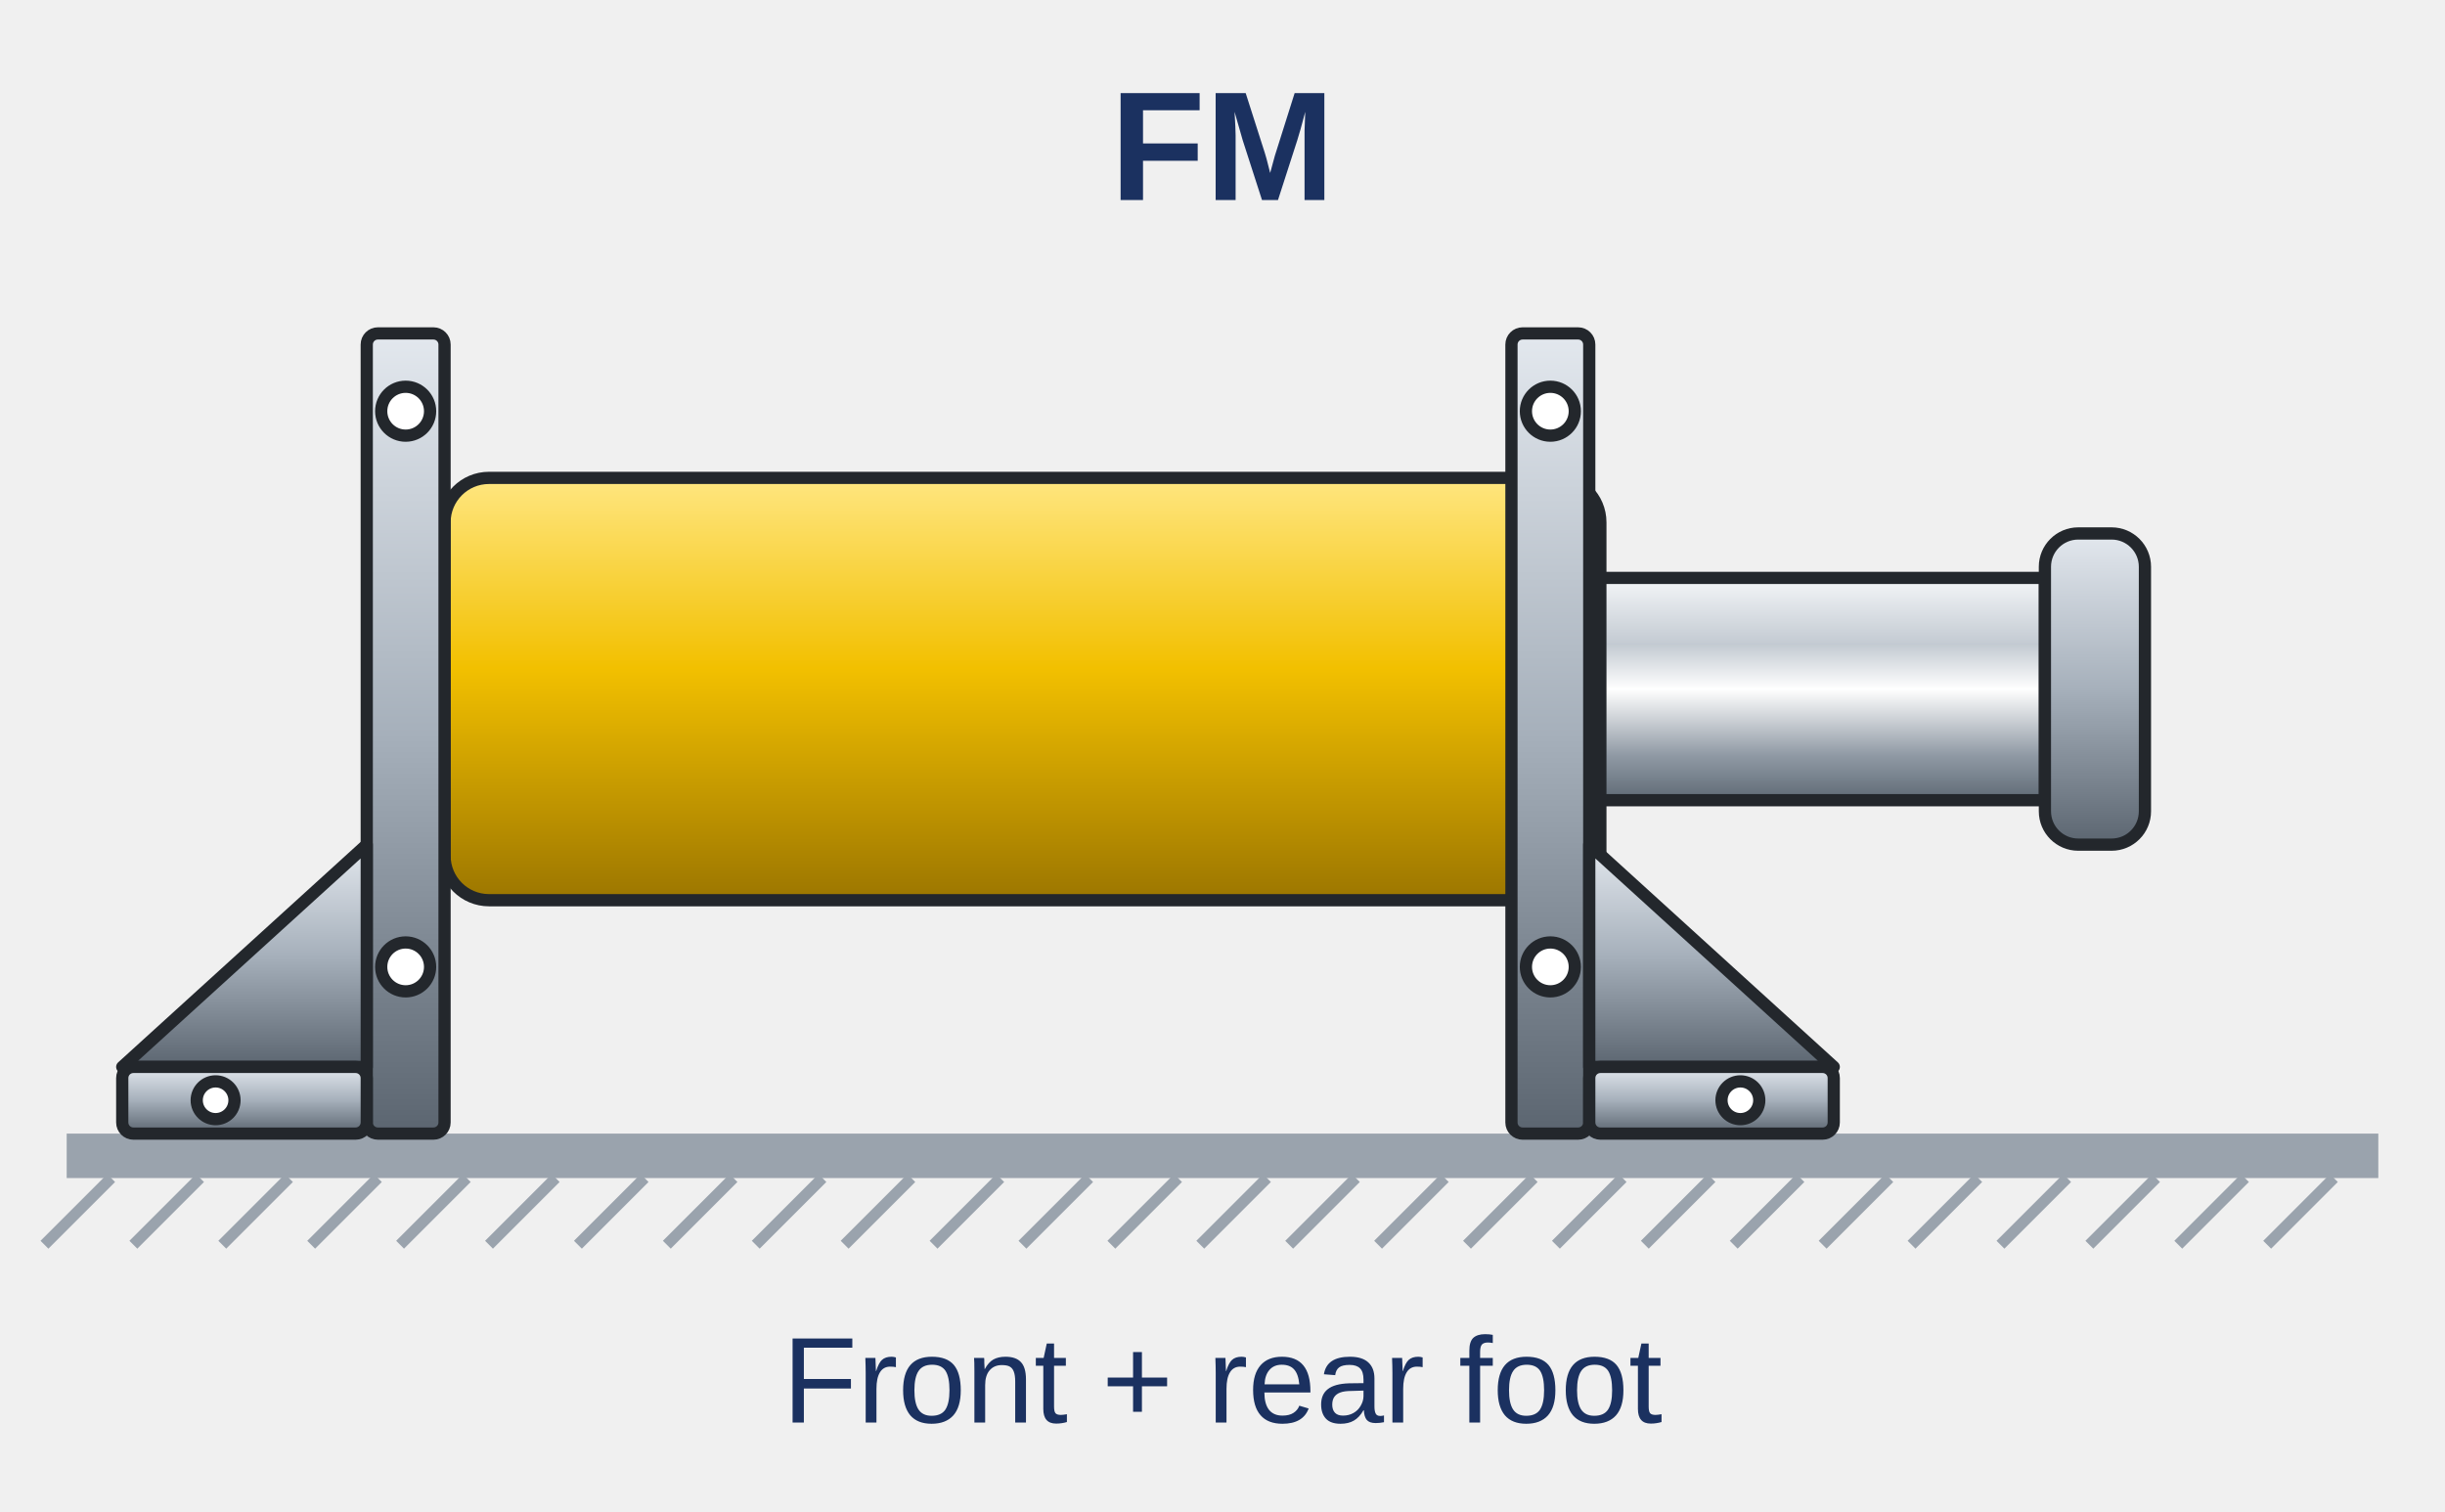
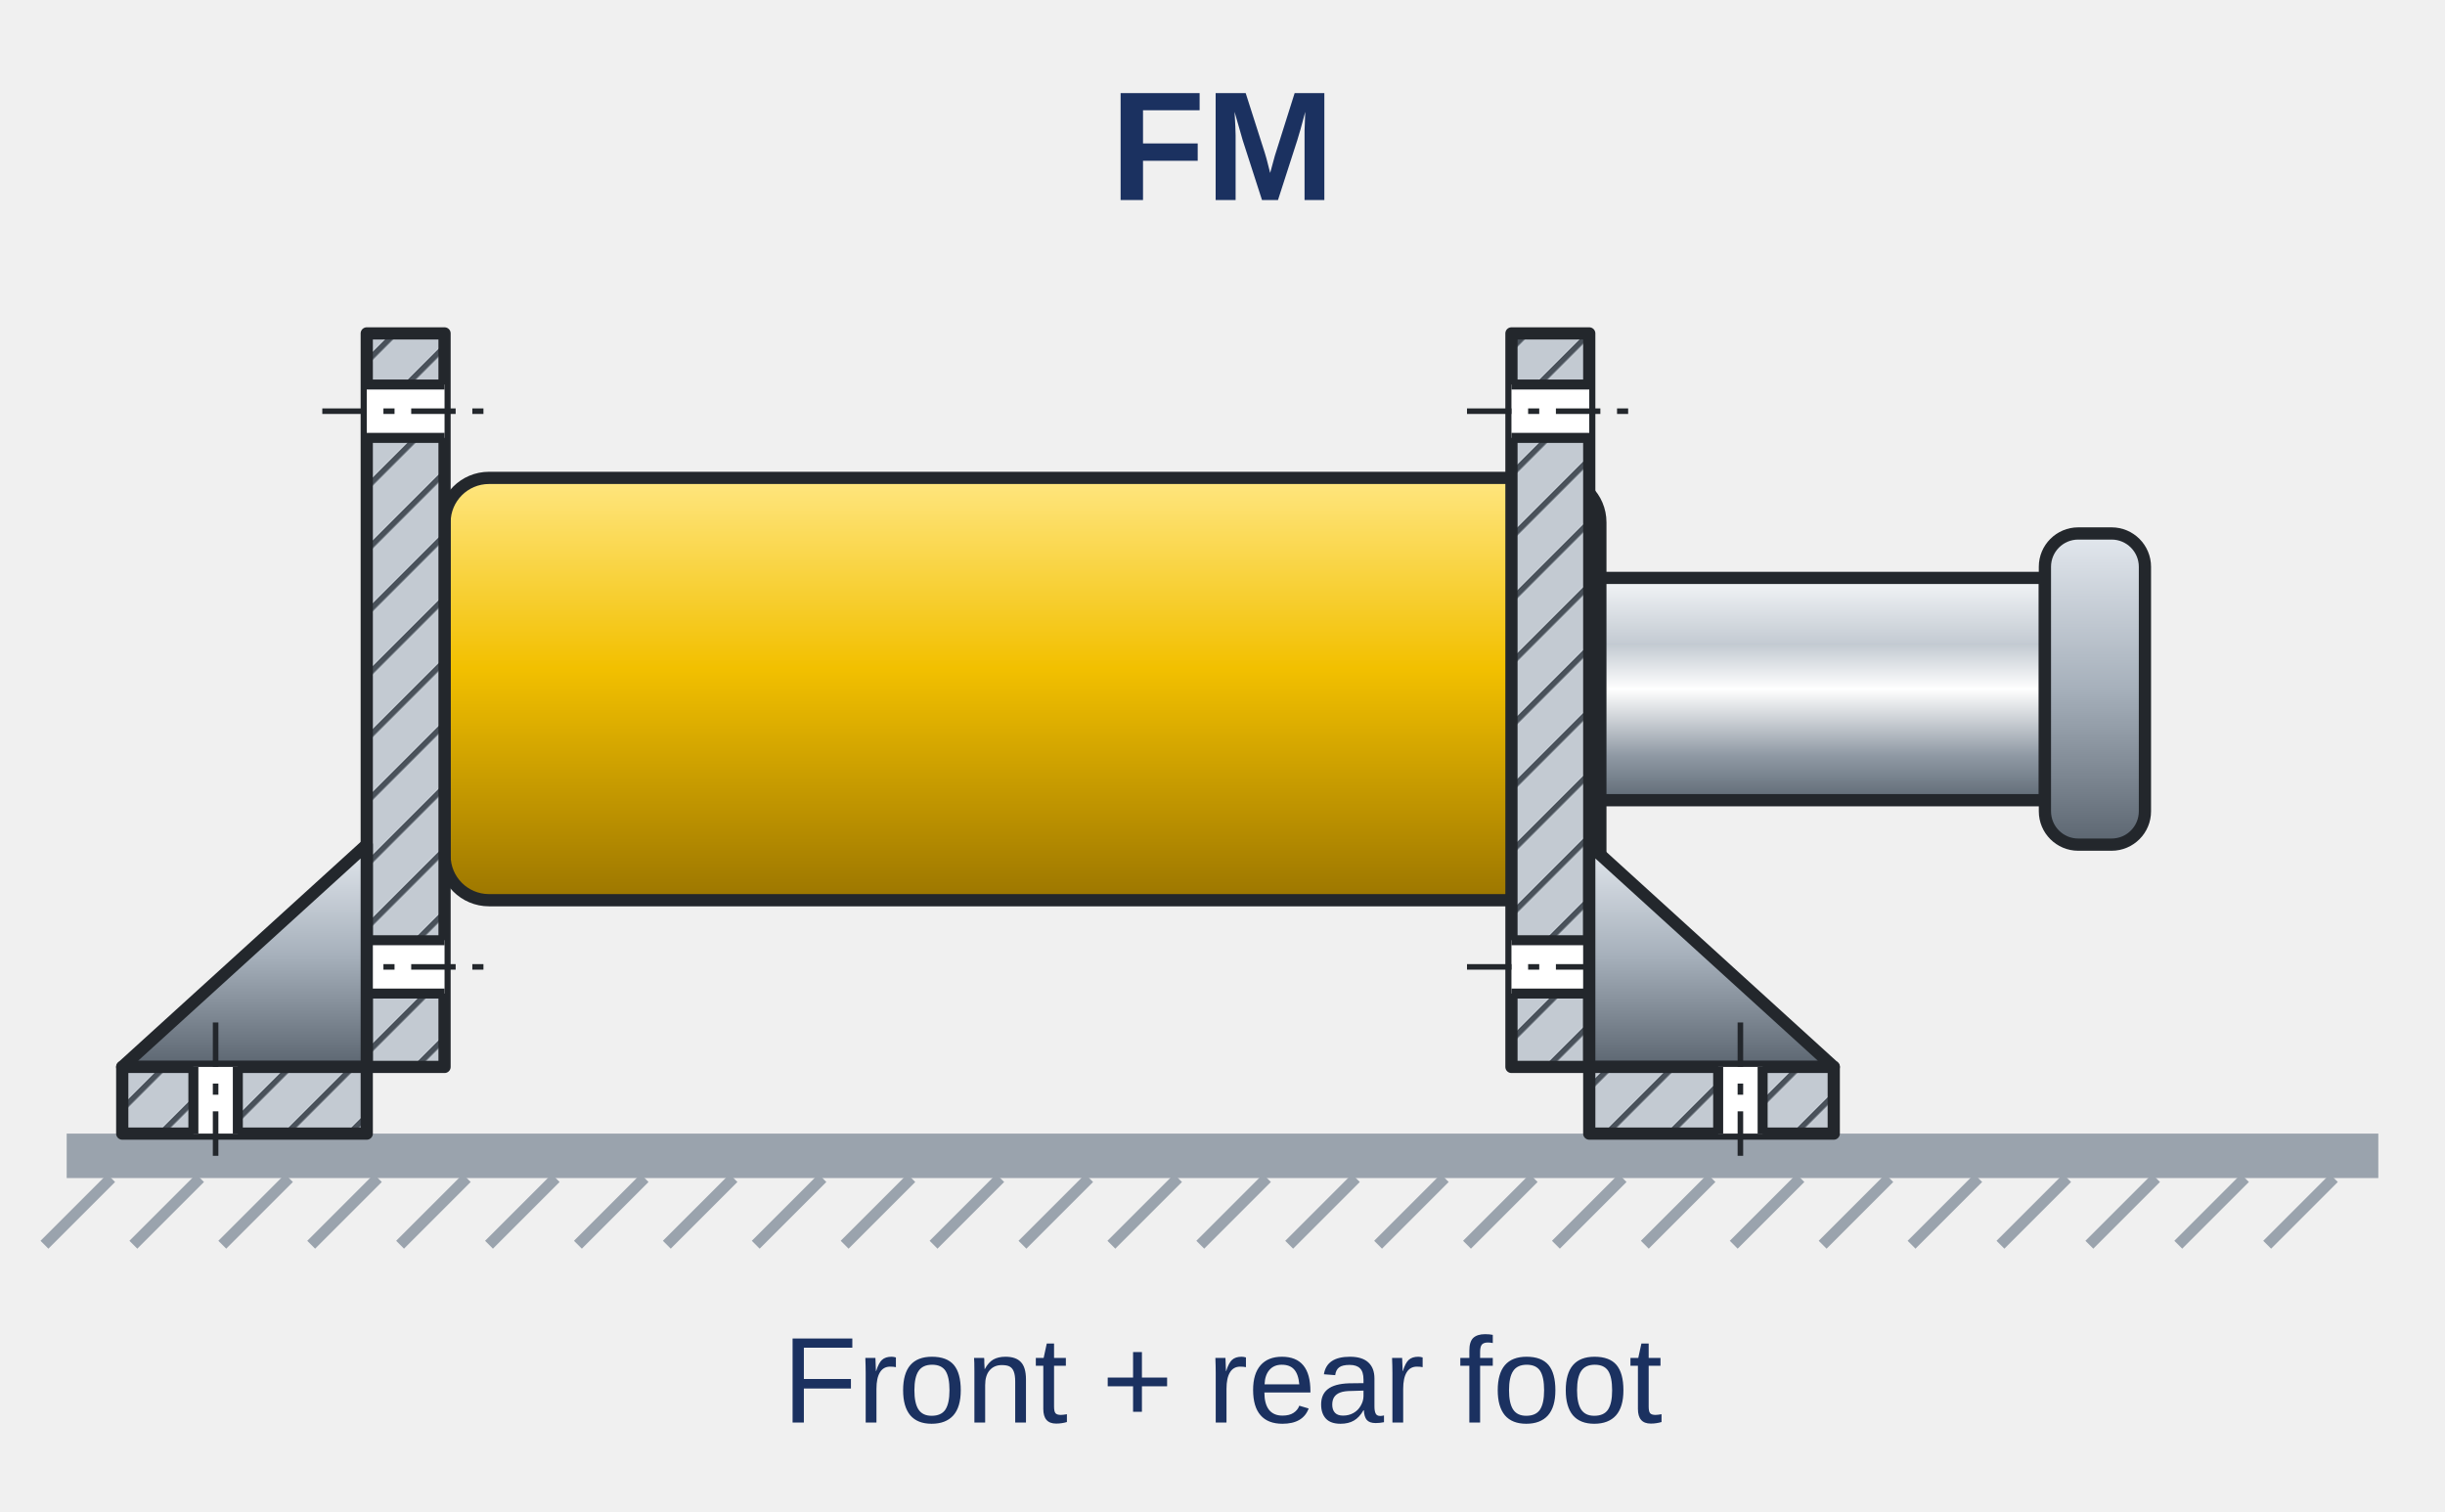
<svg xmlns="http://www.w3.org/2000/svg" viewBox="10 4 220 136" stroke-linejoin="round">
  <defs>
    <linearGradient id="chrome" x1="0" y1="0" x2="0" y2="1">
      <stop offset="0" stop-color="#f4f6f8" />
      <stop offset=".3" stop-color="#c3cad2" />
      <stop offset=".5" stop-color="#ffffff" />
      <stop offset=".8" stop-color="#8f99a4" />
      <stop offset="1" stop-color="#5f6a75" />
    </linearGradient>
    <linearGradient id="black" x1="0" y1="0" x2="0" y2="1">
      <stop offset="0" stop-color="#6b6f75" />
      <stop offset=".45" stop-color="#2a2d31" />
      <stop offset="1" stop-color="#0d0e10" />
    </linearGradient>
    <linearGradient id="yellow" x1="0" y1="0" x2="0" y2="1">
      <stop offset="0" stop-color="#ffe680" />
      <stop offset=".45" stop-color="#f2c000" />
      <stop offset="1" stop-color="#9c7600" />
    </linearGradient>
    <linearGradient id="blue" x1="0" y1="0" x2="0" y2="1">
      <stop offset="0" stop-color="#8dbbff" />
      <stop offset=".45" stop-color="#1f6fe0" />
      <stop offset="1" stop-color="#0b3a86" />
    </linearGradient>
    <linearGradient id="red" x1="0" y1="0" x2="0" y2="1">
      <stop offset="0" stop-color="#ff8a80" />
      <stop offset=".45" stop-color="#d81c1c" />
      <stop offset="1" stop-color="#761010" />
    </linearGradient>
    <linearGradient id="steel" x1="0" y1="0" x2="0" y2="1">
      <stop offset="0" stop-color="#e3e8ee" />
      <stop offset=".5" stop-color="#a6b0bb" />
      <stop offset="1" stop-color="#5b6570" />
    </linearGradient>
+     <pattern id="hatch" width="4" height="4" patternUnits="userSpaceOnUse" patternTransform="rotate(45)">
+       <rect width="4" height="4" fill="#c3cad2" />
+       <line x1="0" y1="0" x2="0" y2="4" stroke="#4a525b" stroke-width="1" />
+     </pattern>
    <linearGradient id="pu" x1="0" y1="0" x2="0" y2="1">
      <stop offset="0" stop-color="#555" />
      <stop offset=".5" stop-color="#1b1b1b" />
      <stop offset="1" stop-color="#000" />
    </linearGradient>
  </defs>
  <rect x="16" y="106" width="208" height="4" fill="#9aa3ad" />
  <line x1="20" y1="110" x2="14" y2="116" stroke="#9aa3ad" stroke-width="1" />
  <line x1="28" y1="110" x2="22" y2="116" stroke="#9aa3ad" stroke-width="1" />
  <line x1="36" y1="110" x2="30" y2="116" stroke="#9aa3ad" stroke-width="1" />
  <line x1="44" y1="110" x2="38" y2="116" stroke="#9aa3ad" stroke-width="1" />
  <line x1="52" y1="110" x2="46" y2="116" stroke="#9aa3ad" stroke-width="1" />
  <line x1="60" y1="110" x2="54" y2="116" stroke="#9aa3ad" stroke-width="1" />
  <line x1="68" y1="110" x2="62" y2="116" stroke="#9aa3ad" stroke-width="1" />
  <line x1="76" y1="110" x2="70" y2="116" stroke="#9aa3ad" stroke-width="1" />
  <line x1="84" y1="110" x2="78" y2="116" stroke="#9aa3ad" stroke-width="1" />
  <line x1="92" y1="110" x2="86" y2="116" stroke="#9aa3ad" stroke-width="1" />
  <line x1="100" y1="110" x2="94" y2="116" stroke="#9aa3ad" stroke-width="1" />
  <line x1="108" y1="110" x2="102" y2="116" stroke="#9aa3ad" stroke-width="1" />
  <line x1="116" y1="110" x2="110" y2="116" stroke="#9aa3ad" stroke-width="1" />
  <line x1="124" y1="110" x2="118" y2="116" stroke="#9aa3ad" stroke-width="1" />
  <line x1="132" y1="110" x2="126" y2="116" stroke="#9aa3ad" stroke-width="1" />
  <line x1="140" y1="110" x2="134" y2="116" stroke="#9aa3ad" stroke-width="1" />
  <line x1="148" y1="110" x2="142" y2="116" stroke="#9aa3ad" stroke-width="1" />
  <line x1="156" y1="110" x2="150" y2="116" stroke="#9aa3ad" stroke-width="1" />
  <line x1="164" y1="110" x2="158" y2="116" stroke="#9aa3ad" stroke-width="1" />
  <line x1="172" y1="110" x2="166" y2="116" stroke="#9aa3ad" stroke-width="1" />
  <line x1="180" y1="110" x2="174" y2="116" stroke="#9aa3ad" stroke-width="1" />
  <line x1="188" y1="110" x2="182" y2="116" stroke="#9aa3ad" stroke-width="1" />
  <line x1="196" y1="110" x2="190" y2="116" stroke="#9aa3ad" stroke-width="1" />
  <line x1="204" y1="110" x2="198" y2="116" stroke="#9aa3ad" stroke-width="1" />
  <line x1="212" y1="110" x2="206" y2="116" stroke="#9aa3ad" stroke-width="1" />
  <line x1="220" y1="110" x2="214" y2="116" stroke="#9aa3ad" stroke-width="1" />
  <rect x="50.0" y="47.0" width="104.0" height="38.0" rx="4" fill="url(#yellow)" stroke="#23272c" stroke-width="1.1" />
  <rect x="154.0" y="56.0" width="40.0" height="20.0" rx="0" fill="url(#chrome)" stroke="#23272c" stroke-width="1.1" />
  <rect x="194.0" y="52.0" width="9.0" height="28.0" rx="3" fill="url(#steel)" stroke="#23272c" stroke-width="1.1" />
-   <rect x="43.0" y="34.0" width="7.0" height="72.0" rx="1" fill="url(#steel)" stroke="#23272c" stroke-width="1.1" />
-   <circle cx="46.5" cy="41" r="2.2" fill="#fff" stroke="#23272c" stroke-width="1.1" />
-   <circle cx="46.5" cy="91" r="2.2" fill="#fff" stroke="#23272c" stroke-width="1.1" />
-   <rect x="146.0" y="34.0" width="7.0" height="72.0" rx="1" fill="url(#steel)" stroke="#23272c" stroke-width="1.1" />
-   <circle cx="149.5" cy="41" r="2.2" fill="#fff" stroke="#23272c" stroke-width="1.1" />
-   <circle cx="149.5" cy="91" r="2.2" fill="#fff" stroke="#23272c" stroke-width="1.1" />
+   <rect x="43.0" y="34.0" width="7" height="66.0" fill="url(#hatch)" stroke="#23272c" stroke-width="1.1" />
+   <rect x="43.0" y="38.6" width="7" height="4.8" fill="#fff" />
+   <line x1="43.0" y1="38.6" x2="50.0" y2="38.6" stroke="#23272c" stroke-width=".9" />
+   <line x1="43.0" y1="43.4" x2="50.0" y2="43.4" stroke="#23272c" stroke-width=".9" />
+   <line x1="39.0" y1="41.0" x2="54.0" y2="41.0" stroke="#23272c" stroke-width=".5" stroke-dasharray="4 1.5 1 1.5" />
+   <rect x="43.0" y="88.6" width="7" height="4.8" fill="#fff" />
+   <line x1="43.0" y1="88.6" x2="50.0" y2="88.6" stroke="#23272c" stroke-width=".9" />
+   <line x1="43.0" y1="93.4" x2="50.0" y2="93.4" stroke="#23272c" stroke-width=".9" />
+   <line x1="39.0" y1="91.0" x2="54.0" y2="91.0" stroke="#23272c" stroke-width=".5" stroke-dasharray="4 1.5 1 1.5" />
+   <rect x="146.0" y="34.0" width="7" height="66.0" fill="url(#hatch)" stroke="#23272c" stroke-width="1.1" />
+   <rect x="146.0" y="38.6" width="7" height="4.8" fill="#fff" />
+   <line x1="146.0" y1="38.6" x2="153.0" y2="38.6" stroke="#23272c" stroke-width=".9" />
+   <line x1="146.0" y1="43.4" x2="153.0" y2="43.4" stroke="#23272c" stroke-width=".9" />
+   <line x1="142.0" y1="41.0" x2="157.0" y2="41.0" stroke="#23272c" stroke-width=".5" stroke-dasharray="4 1.5 1 1.5" />
+   <rect x="146.0" y="88.6" width="7" height="4.8" fill="#fff" />
+   <line x1="146.0" y1="88.6" x2="153.0" y2="88.6" stroke="#23272c" stroke-width=".9" />
+   <line x1="146.0" y1="93.4" x2="153.0" y2="93.4" stroke="#23272c" stroke-width=".9" />
+   <line x1="142.0" y1="91.0" x2="157.0" y2="91.0" stroke="#23272c" stroke-width=".5" stroke-dasharray="4 1.5 1 1.5" />
  <path d="M43,80 L43,100 L21,100 Z" fill="url(#steel)" stroke="#23272c" stroke-width="1.1" />
-   <rect x="21.0" y="100.0" width="22.0" height="6.0" rx="1" fill="url(#steel)" stroke="#23272c" stroke-width="1.1" />
-   <circle cx="29.4" cy="103" r="1.7" fill="#fff" stroke="#23272c" stroke-width="1.1" />
+   <rect x="21.0" y="100" width="22" height="6" fill="url(#hatch)" stroke="#23272c" stroke-width="1.1" />
+   <rect x="27.4" y="100" width="4" height="6" fill="#fff" />
+   <line x1="27.4" y1="100" x2="27.4" y2="106" stroke="#23272c" stroke-width=".9" />
+   <line x1="31.4" y1="100" x2="31.4" y2="106" stroke="#23272c" stroke-width=".9" />
+   <line x1="29.4" y1="96" x2="29.4" y2="109" stroke="#23272c" stroke-width=".5" stroke-dasharray="4 1.5 1 1.5" />
  <path d="M153,80 L153,100 L175,100 Z" fill="url(#steel)" stroke="#23272c" stroke-width="1.1" />
-   <rect x="153.0" y="100.0" width="22.0" height="6.0" rx="1" fill="url(#steel)" stroke="#23272c" stroke-width="1.1" />
-   <circle cx="166.6" cy="103" r="1.7" fill="#fff" stroke="#23272c" stroke-width="1.1" />
+   <rect x="153.0" y="100" width="22" height="6" fill="url(#hatch)" stroke="#23272c" stroke-width="1.1" />
+   <rect x="164.6" y="100" width="4" height="6" fill="#fff" />
+   <line x1="164.6" y1="100" x2="164.6" y2="106" stroke="#23272c" stroke-width=".9" />
+   <line x1="168.6" y1="100" x2="168.6" y2="106" stroke="#23272c" stroke-width=".9" />
+   <line x1="166.6" y1="96" x2="166.6" y2="109" stroke="#23272c" stroke-width=".5" stroke-dasharray="4 1.5 1 1.5" />
  <text x="120" y="22" font-size="14" font-weight="700" fill="#1B3160" font-family="Arial" text-anchor="middle">FM</text>
  <text x="120" y="132" font-size="11" fill="#1B3160" font-family="Arial" text-anchor="middle">Front + rear foot</text>
</svg>
